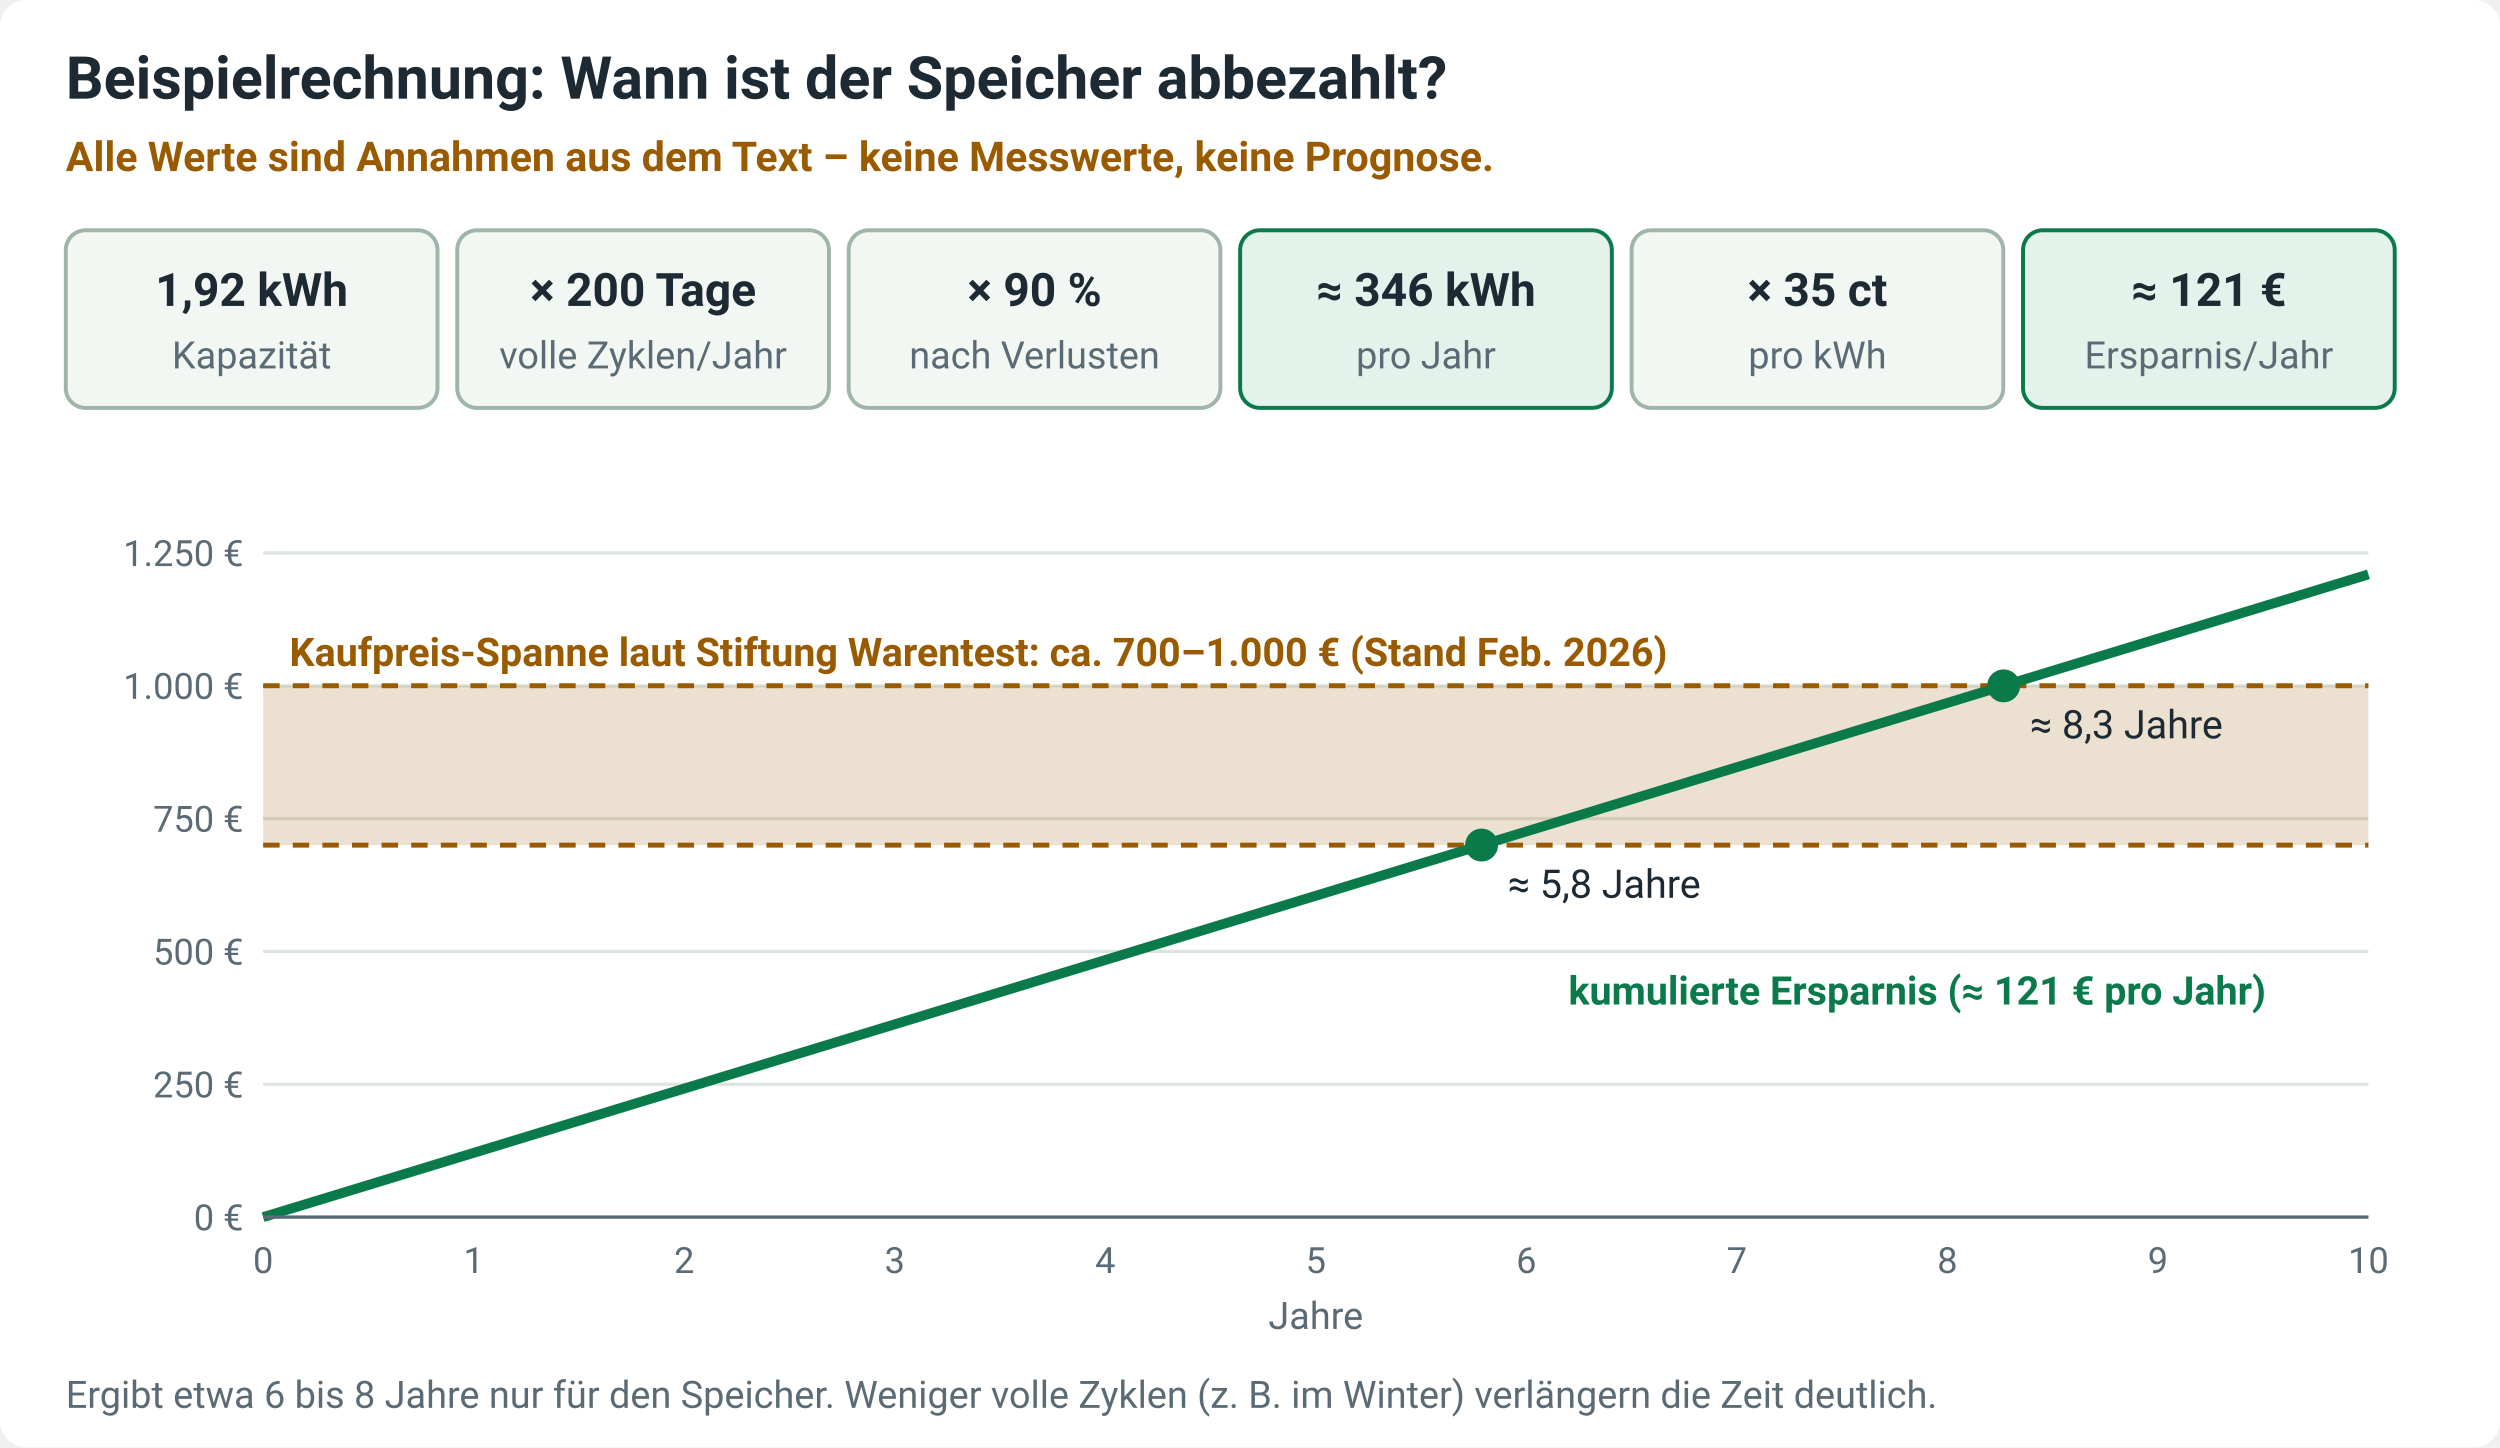
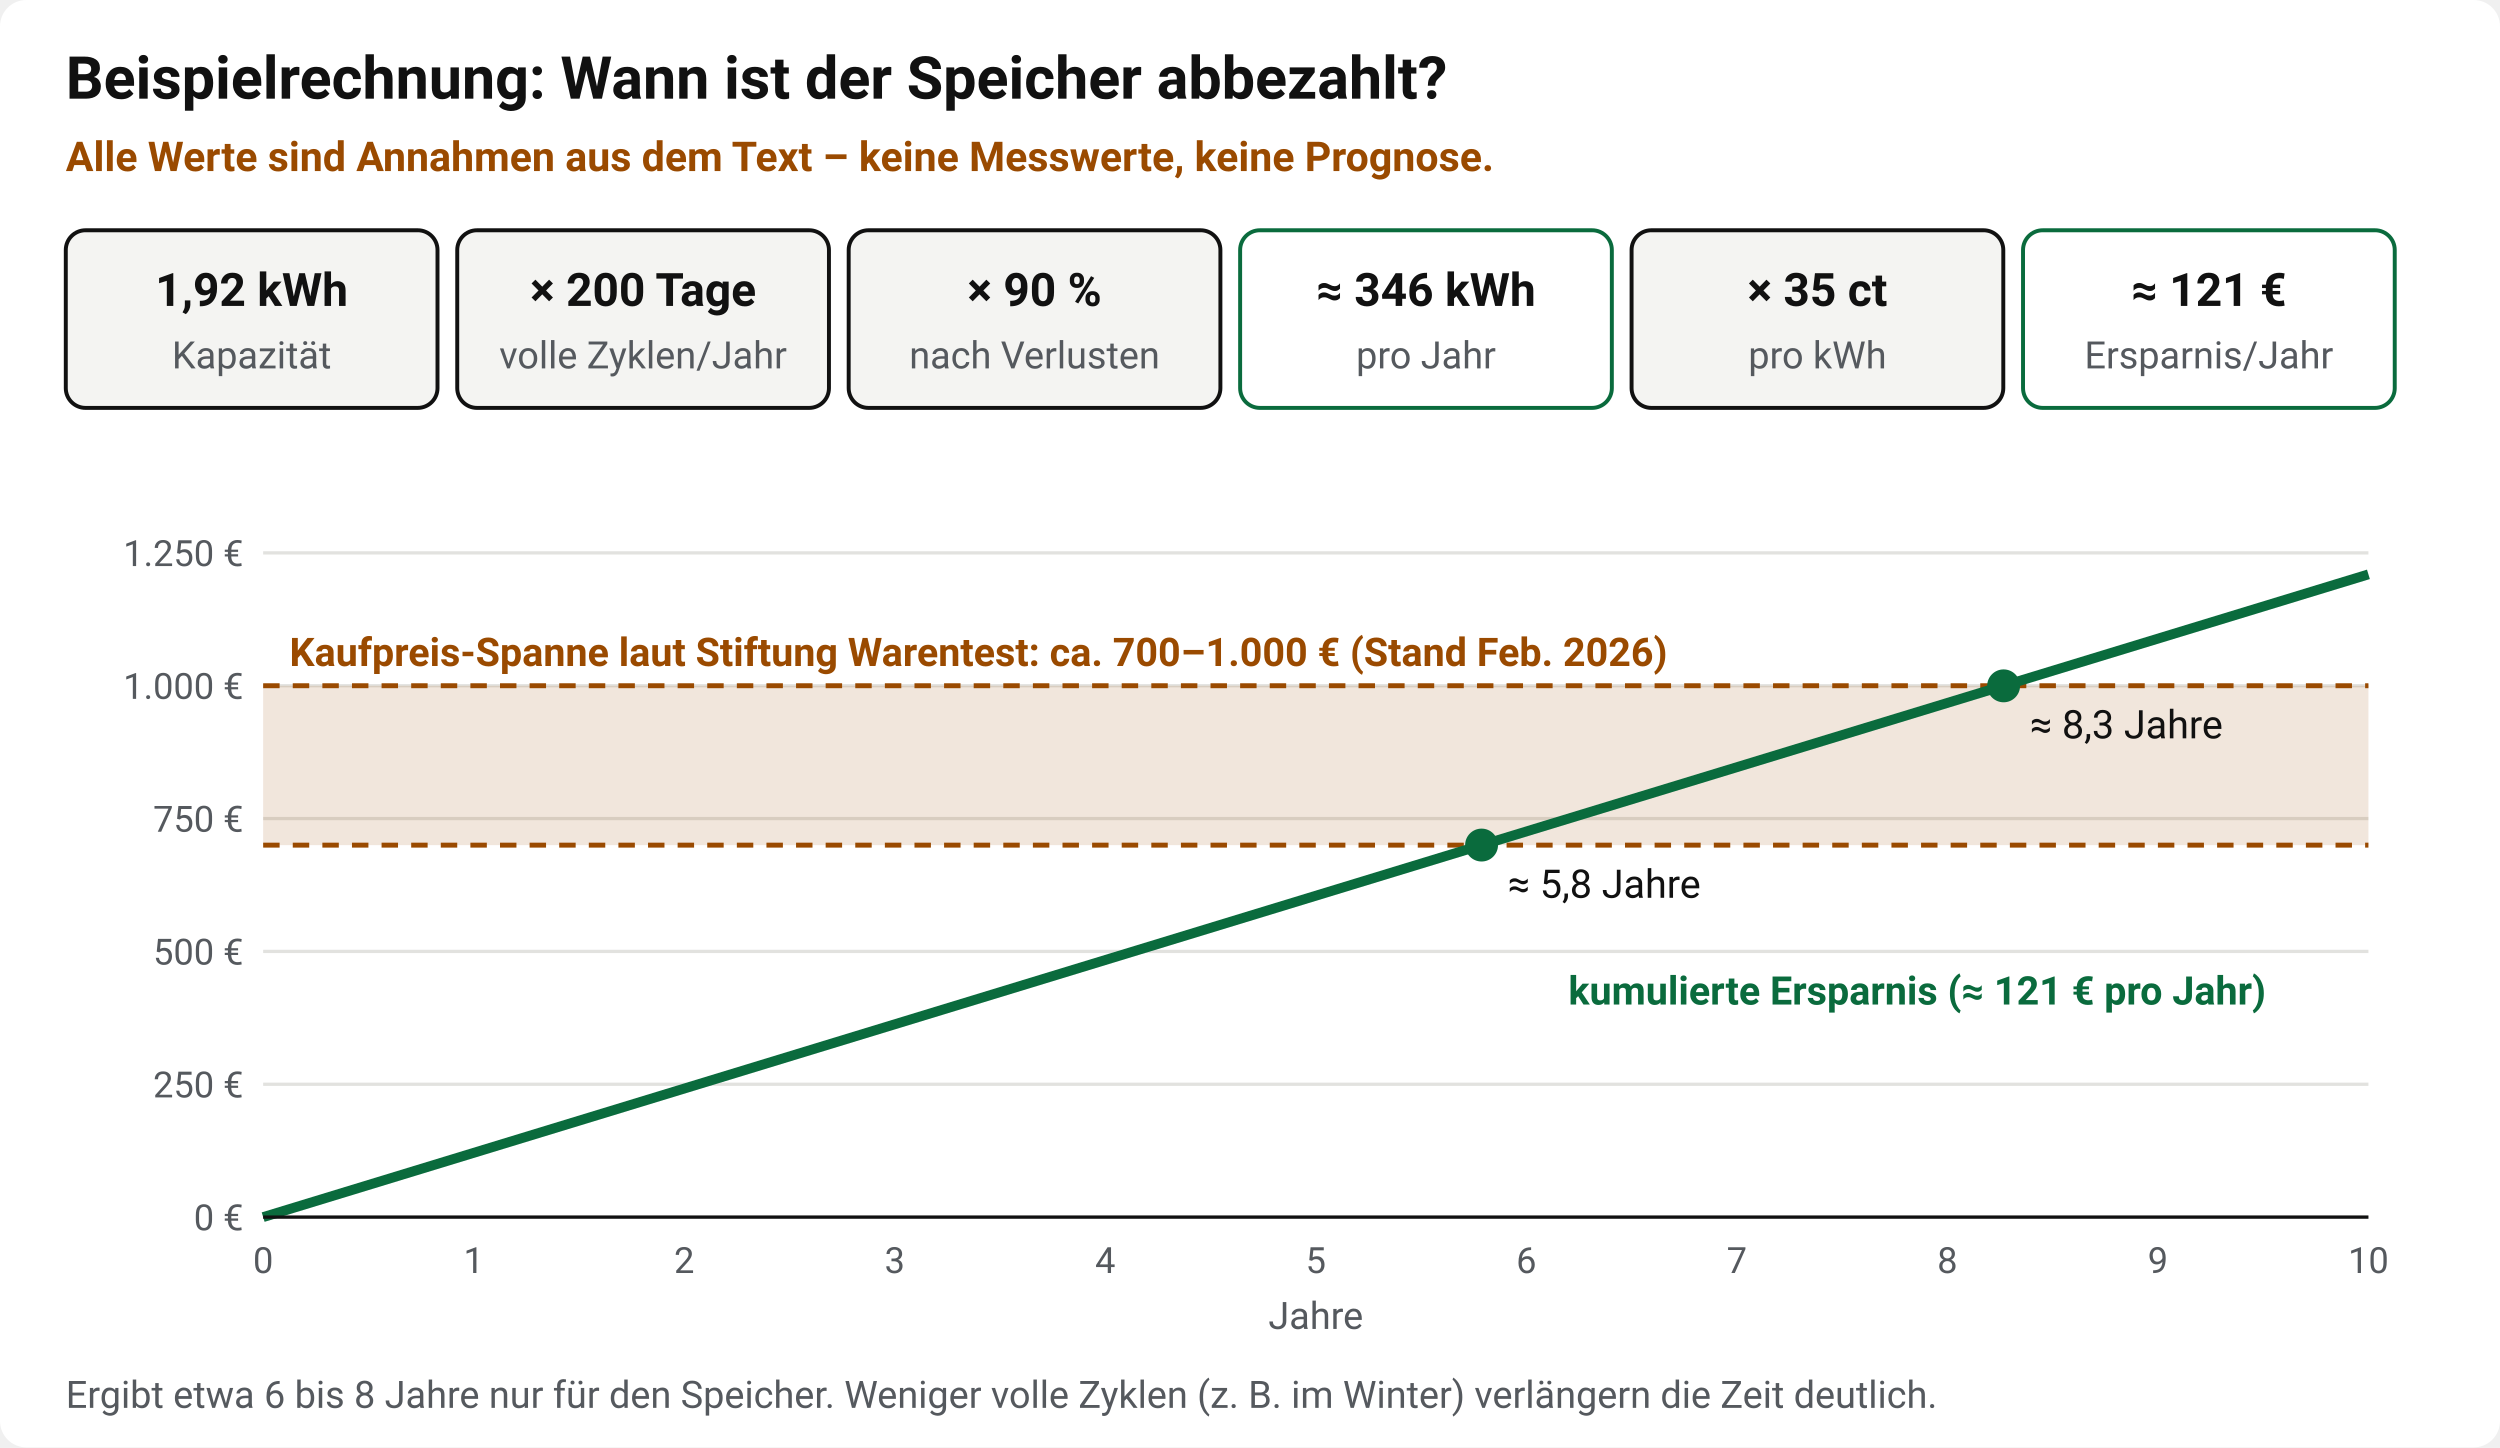
<svg xmlns="http://www.w3.org/2000/svg" viewBox="0 0 760 440" width="760" height="440" role="img" aria-labelledby="t d" lang="de">
  <style>
- .bg{fill:#ffffff}.t{fill:#1d2a33}.m{fill:#5b6b75}.g{stroke:#dde5e0}.ax{stroke:#5b6b75}
- .a{fill:#0b7a4b}.as{stroke:#0b7a4b}.b{fill:#9a5b00}.bs{stroke:#9a5b00}.c{fill:#2f5d8a}.cs{stroke:#2f5d8a}
- .box{fill:#f3f7f4;stroke:#9fb5a8}.boxa{fill:#e3f2ea;stroke:#0b7a4b}.boxb{fill:#fbefdc;stroke:#9a5b00}
- .ar{fill:#5b6b75}.ars{stroke:#5b6b75}.al{fill:#0b7a4b;fill-opacity:.18}.bl{fill:#9a5b00;fill-opacity:.18}
+ .bg{fill:#ffffff}.t{fill:#111111}.m{fill:#55595e}.g{stroke:#e2e2df}.ax{stroke:#111111}
+ .a{fill:#0a6b3d}.as{stroke:#0a6b3d}.b{fill:#9a4a00}.bs{stroke:#9a4a00}.c{fill:#1f4f8f}.cs{stroke:#1f4f8f}
+ .box{fill:#f4f4f2;stroke:#111111}.boxa{fill:#ffffff;stroke:#0a6b3d}.boxb{fill:#ffffff;stroke:#9a4a00}
+ .ar{fill:#111111}.ars{stroke:#111111}.al{fill:#0a6b3d;fill-opacity:.14}.bl{fill:#9a4a00;fill-opacity:.14}
text{font-family:system-ui,-apple-system,"Segoe UI",Roboto,Arial,sans-serif}
@media (prefers-color-scheme:dark){
- .bg{fill:#121816}.t{fill:#e3ebe6}.m{fill:#9fb0a8}.g{stroke:#2a3631}.ax{stroke:#9fb0a8}
- .a{fill:#4fd197}.as{stroke:#4fd197}.b{fill:#e8b04f}.bs{stroke:#e8b04f}.c{fill:#7fb2e5}.cs{stroke:#7fb2e5}
- .box{fill:#18211d;stroke:#3b4a43}.boxa{fill:#14302a;stroke:#4fd197}.boxb{fill:#33280f;stroke:#e8b04f}
- .ar{fill:#9fb0a8}.ars{stroke:#9fb0a8}.al{fill:#4fd197;fill-opacity:.2}.bl{fill:#e8b04f;fill-opacity:.2}}
+ .bg{fill:#0f0f0f}.t{fill:#ececea}.m{fill:#a8aaa6}.g{stroke:#2e2f2d}.ax{stroke:#ececea}
+ .a{fill:#4cd38a}.as{stroke:#4cd38a}.b{fill:#f0b45a}.bs{stroke:#f0b45a}.c{fill:#8db8f0}.cs{stroke:#8db8f0}
+ .box{fill:#1a1a19;stroke:#ececea}.boxa{fill:#0f0f0f;stroke:#4cd38a}.boxb{fill:#0f0f0f;stroke:#f0b45a}
+ .ar{fill:#ececea}.ars{stroke:#ececea}.al{fill:#4cd38a;fill-opacity:.18}.bl{fill:#f0b45a;fill-opacity:.18}}
</style>
  <rect class="bg" width="760" height="440" rx="8" />
  <text x="20" y="30" class="t" font-size="18" text-anchor="start" font-weight="bold">Beispielrechnung: Wann ist der Speicher abbezahlt?</text>
  <text x="20" y="52" class="b" font-size="12.5" text-anchor="start" font-weight="bold">Alle Werte sind Annahmen aus dem Text – keine Messwerte, keine Prognose.</text>
  <rect x="20" y="70" width="113" height="54" class="box" rx="6" stroke-width="1.2" />
  <text x="76.5" y="93" class="t" font-size="14" text-anchor="middle" font-weight="bold">1,92 kWh</text>
  <text x="76.5" y="112" class="m" font-size="11.5" text-anchor="middle" font-weight="normal">Kapazität</text>
  <rect x="139" y="70" width="113" height="54" class="box" rx="6" stroke-width="1.2" />
  <text x="195.5" y="93" class="t" font-size="14" text-anchor="middle" font-weight="bold">× 200 Tage</text>
  <text x="195.5" y="112" class="m" font-size="11.5" text-anchor="middle" font-weight="normal">volle Zyklen/Jahr</text>
  <rect x="258" y="70" width="113" height="54" class="box" rx="6" stroke-width="1.2" />
  <text x="314.5" y="93" class="t" font-size="14" text-anchor="middle" font-weight="bold">× 90 %</text>
  <text x="314.5" y="112" class="m" font-size="11.5" text-anchor="middle" font-weight="normal">nach Verlusten</text>
  <rect x="377" y="70" width="113" height="54" class="boxa" rx="6" stroke-width="1.2" />
  <text x="433.5" y="93" class="t" font-size="14" text-anchor="middle" font-weight="bold">≈ 346 kWh</text>
  <text x="433.5" y="112" class="m" font-size="11.5" text-anchor="middle" font-weight="normal">pro Jahr</text>
  <rect x="496" y="70" width="113" height="54" class="box" rx="6" stroke-width="1.2" />
  <text x="552.5" y="93" class="t" font-size="14" text-anchor="middle" font-weight="bold">× 35 ct</text>
  <text x="552.5" y="112" class="m" font-size="11.5" text-anchor="middle" font-weight="normal">pro kWh</text>
  <rect x="615" y="70" width="113" height="54" class="boxa" rx="6" stroke-width="1.2" />
  <text x="671.5" y="93" class="t" font-size="14" text-anchor="middle" font-weight="bold">≈ 121 €</text>
  <text x="671.5" y="112" class="m" font-size="11.5" text-anchor="middle" font-weight="normal">Ersparnis/Jahr</text>
  <line x1="80" y1="370.0" x2="720" y2="370.0" class="g" stroke-width="1" />
  <text x="74" y="374.0" class="m" font-size="11" text-anchor="end" font-weight="normal">0 €</text>
  <line x1="80" y1="329.615" x2="720" y2="329.615" class="g" stroke-width="1" />
  <text x="74" y="333.615" class="m" font-size="11" text-anchor="end" font-weight="normal">250 €</text>
  <line x1="80" y1="289.231" x2="720" y2="289.231" class="g" stroke-width="1" />
  <text x="74" y="293.231" class="m" font-size="11" text-anchor="end" font-weight="normal">500 €</text>
  <line x1="80" y1="248.846" x2="720" y2="248.846" class="g" stroke-width="1" />
  <text x="74" y="252.846" class="m" font-size="11" text-anchor="end" font-weight="normal">750 €</text>
  <line x1="80" y1="208.462" x2="720" y2="208.462" class="g" stroke-width="1" />
  <text x="74" y="212.462" class="m" font-size="11" text-anchor="end" font-weight="normal">1.000 €</text>
  <line x1="80" y1="168.077" x2="720" y2="168.077" class="g" stroke-width="1" />
  <text x="74" y="172.077" class="m" font-size="11" text-anchor="end" font-weight="normal">1.250 €</text>
  <text x="80.0" y="387" class="m" font-size="11" text-anchor="middle" font-weight="normal">0</text>
  <text x="144.0" y="387" class="m" font-size="11" text-anchor="middle" font-weight="normal">1</text>
  <text x="208.0" y="387" class="m" font-size="11" text-anchor="middle" font-weight="normal">2</text>
  <text x="272.0" y="387" class="m" font-size="11" text-anchor="middle" font-weight="normal">3</text>
  <text x="336.0" y="387" class="m" font-size="11" text-anchor="middle" font-weight="normal">4</text>
  <text x="400.0" y="387" class="m" font-size="11" text-anchor="middle" font-weight="normal">5</text>
  <text x="464.0" y="387" class="m" font-size="11" text-anchor="middle" font-weight="normal">6</text>
  <text x="528.0" y="387" class="m" font-size="11" text-anchor="middle" font-weight="normal">7</text>
  <text x="592.0" y="387" class="m" font-size="11" text-anchor="middle" font-weight="normal">8</text>
  <text x="656.0" y="387" class="m" font-size="11" text-anchor="middle" font-weight="normal">9</text>
  <text x="720.0" y="387" class="m" font-size="11" text-anchor="middle" font-weight="normal">10</text>
  <text x="400.0" y="404" class="m" font-size="11.5" text-anchor="middle" font-weight="normal">Jahre</text>
  <rect x="80" y="208.462" width="640" height="48.462" class="bl" rx="0" />
  <line x1="80" y1="256.923" x2="720" y2="256.923" class="bs" stroke-width="1.5" stroke-dasharray="5 4" />
  <line x1="80" y1="208.462" x2="720" y2="208.462" class="bs" stroke-width="1.5" stroke-dasharray="5 4" />
  <text x="88" y="202.462" class="b" font-size="12" text-anchor="start" font-weight="bold">Kaufpreis-Spanne laut Stiftung Warentest: ca. 700–1.000 € (Stand Feb. 2026)</text>
  <line x1="80.0" y1="370.0" x2="720.0" y2="174.603" class="as" stroke-width="3" />
  <text x="476.8" y="305.385" class="a" font-size="12" text-anchor="start" font-weight="bold">kumulierte Ersparnis (≈ 121 € pro Jahr)</text>
  <circle cx="450.4" cy="256.9" r="5" class="a" />
  <text x="458.37" y="272.923" class="t" font-size="12" text-anchor="start" font-weight="normal">≈ 5,8 Jahre</text>
  <circle cx="609.1" cy="208.5" r="5" class="a" />
  <text x="617.101" y="224.462" class="t" font-size="12" text-anchor="start" font-weight="normal">≈ 8,3 Jahre</text>
  <line x1="80" y1="370" x2="720" y2="370" class="ax" stroke-width="1" />
  <text x="20" y="428" class="m" font-size="11.5" text-anchor="start" font-weight="normal">Ergibt etwa 6 bis 8 Jahre nur für den Speicher. Weniger volle Zyklen (z. B. im Winter) verlängern die Zeit deutlich.</text>
</svg>
